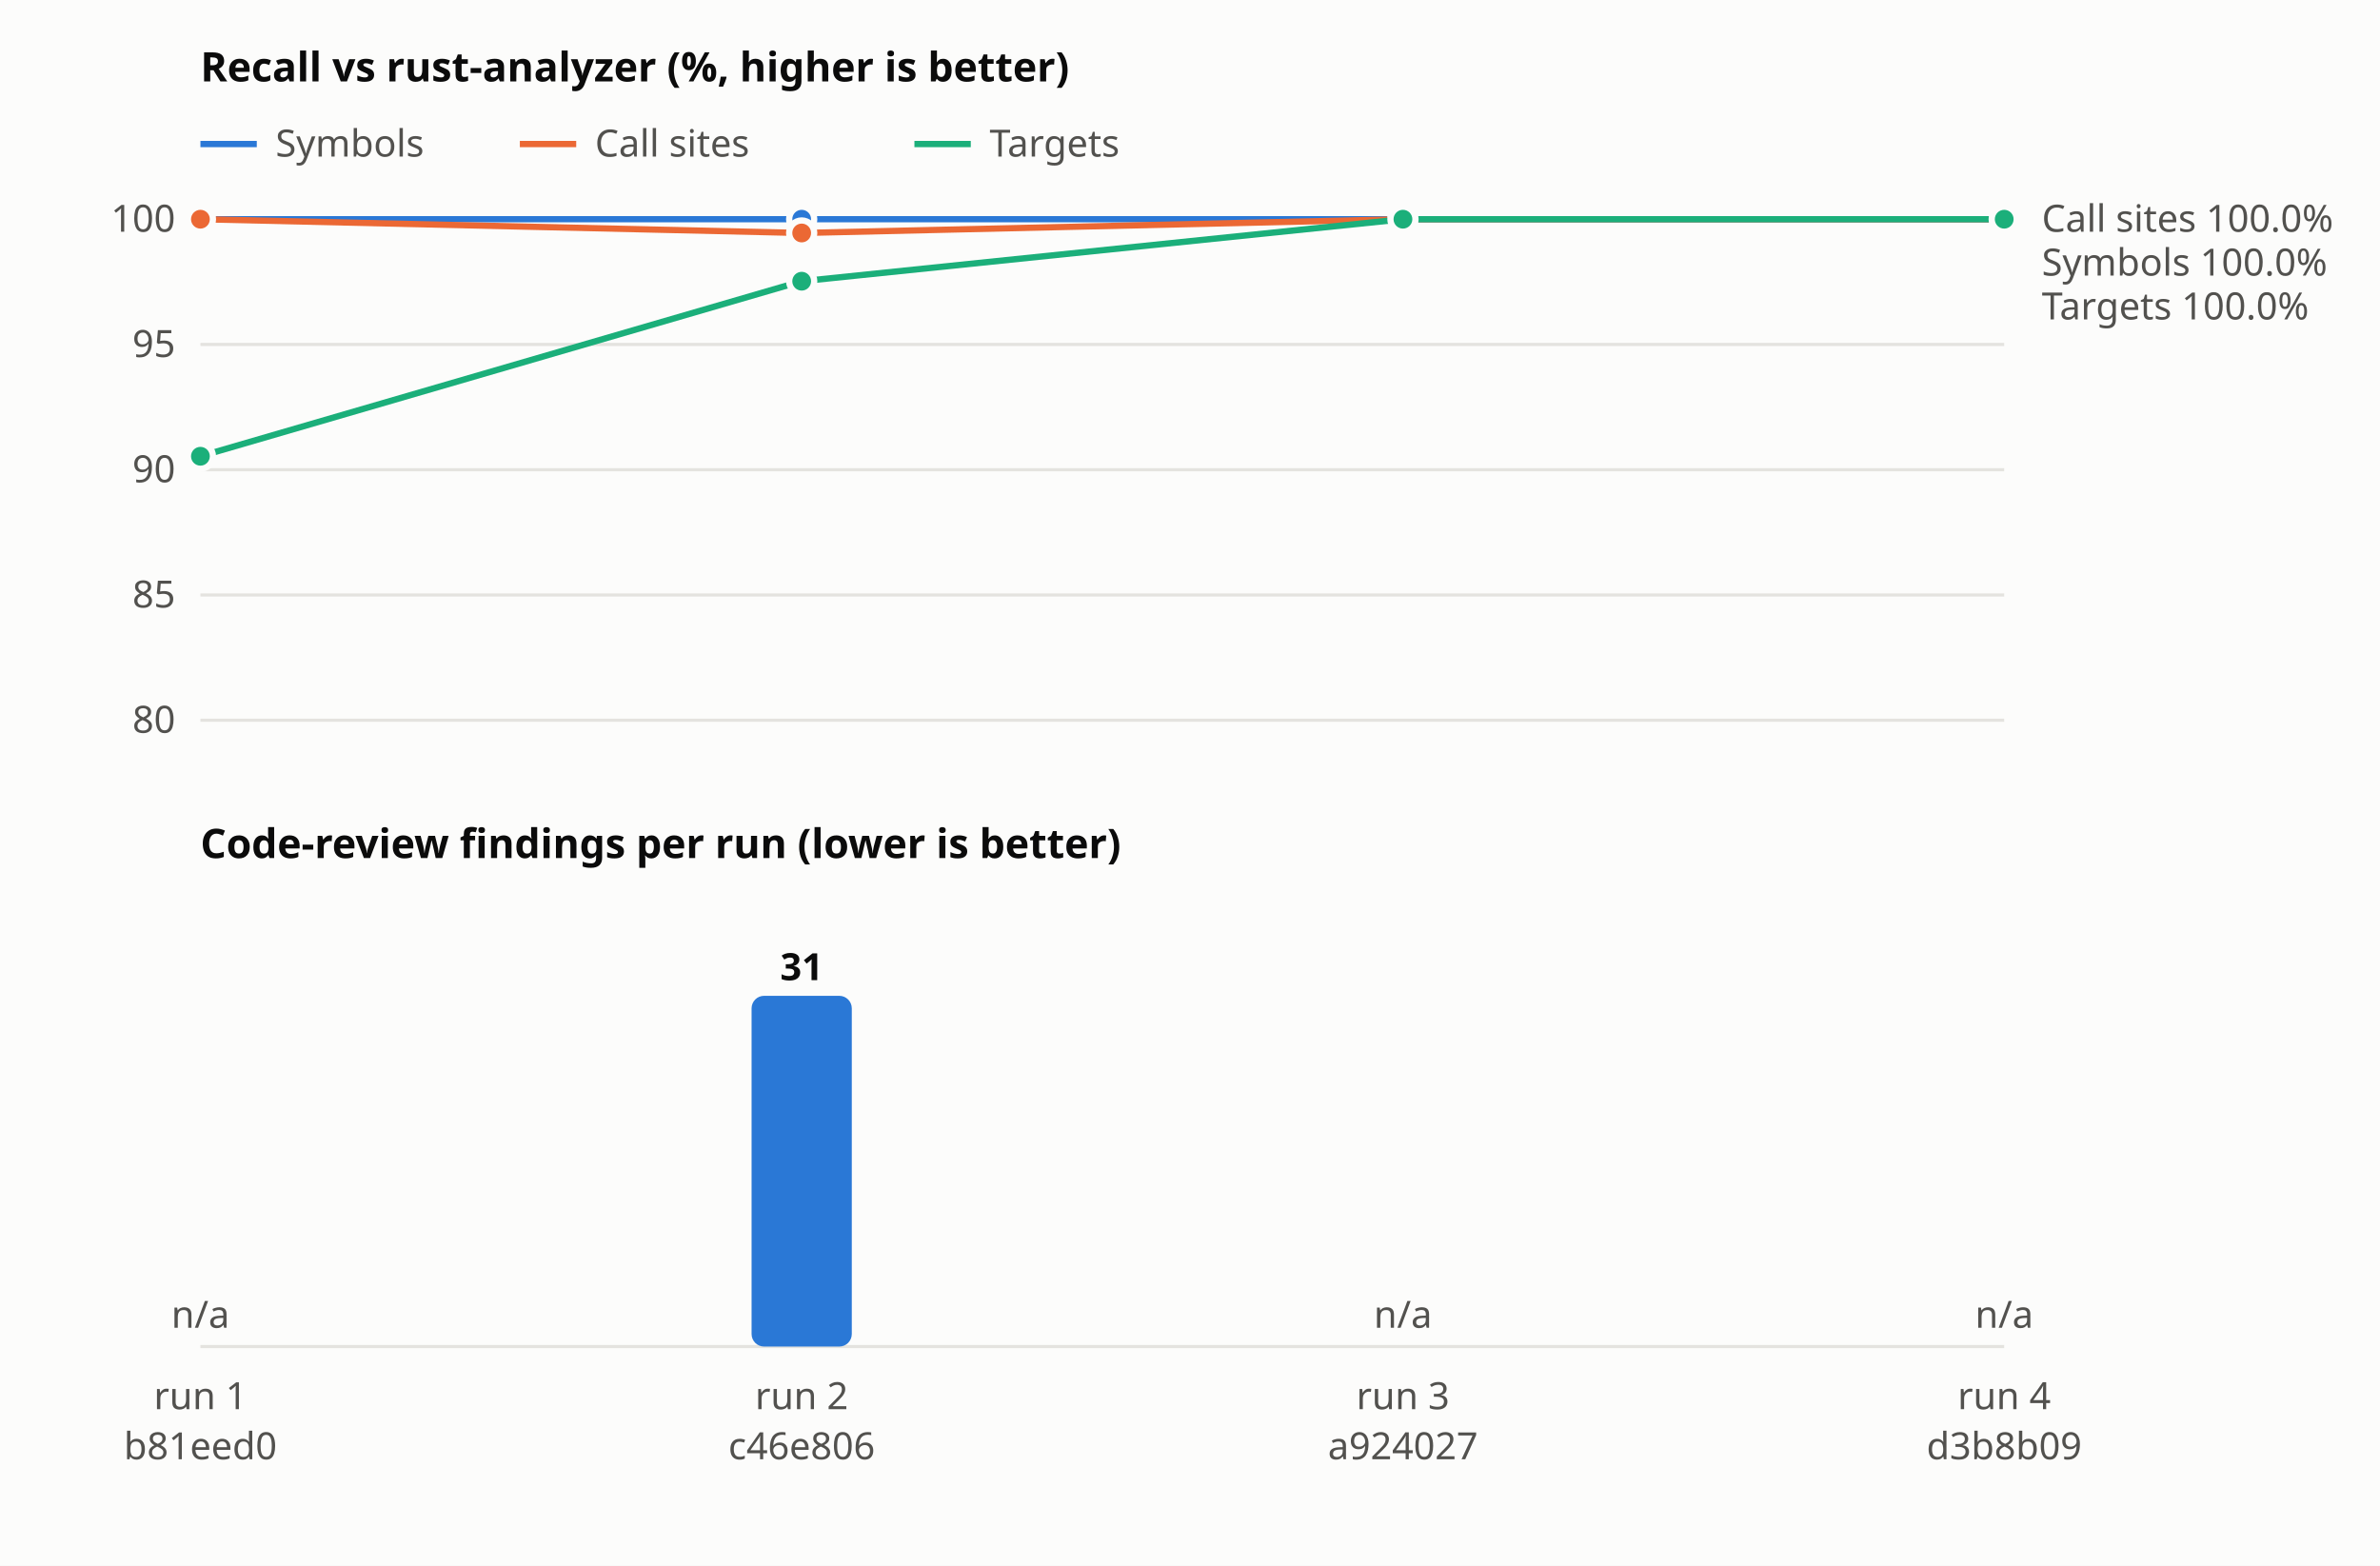
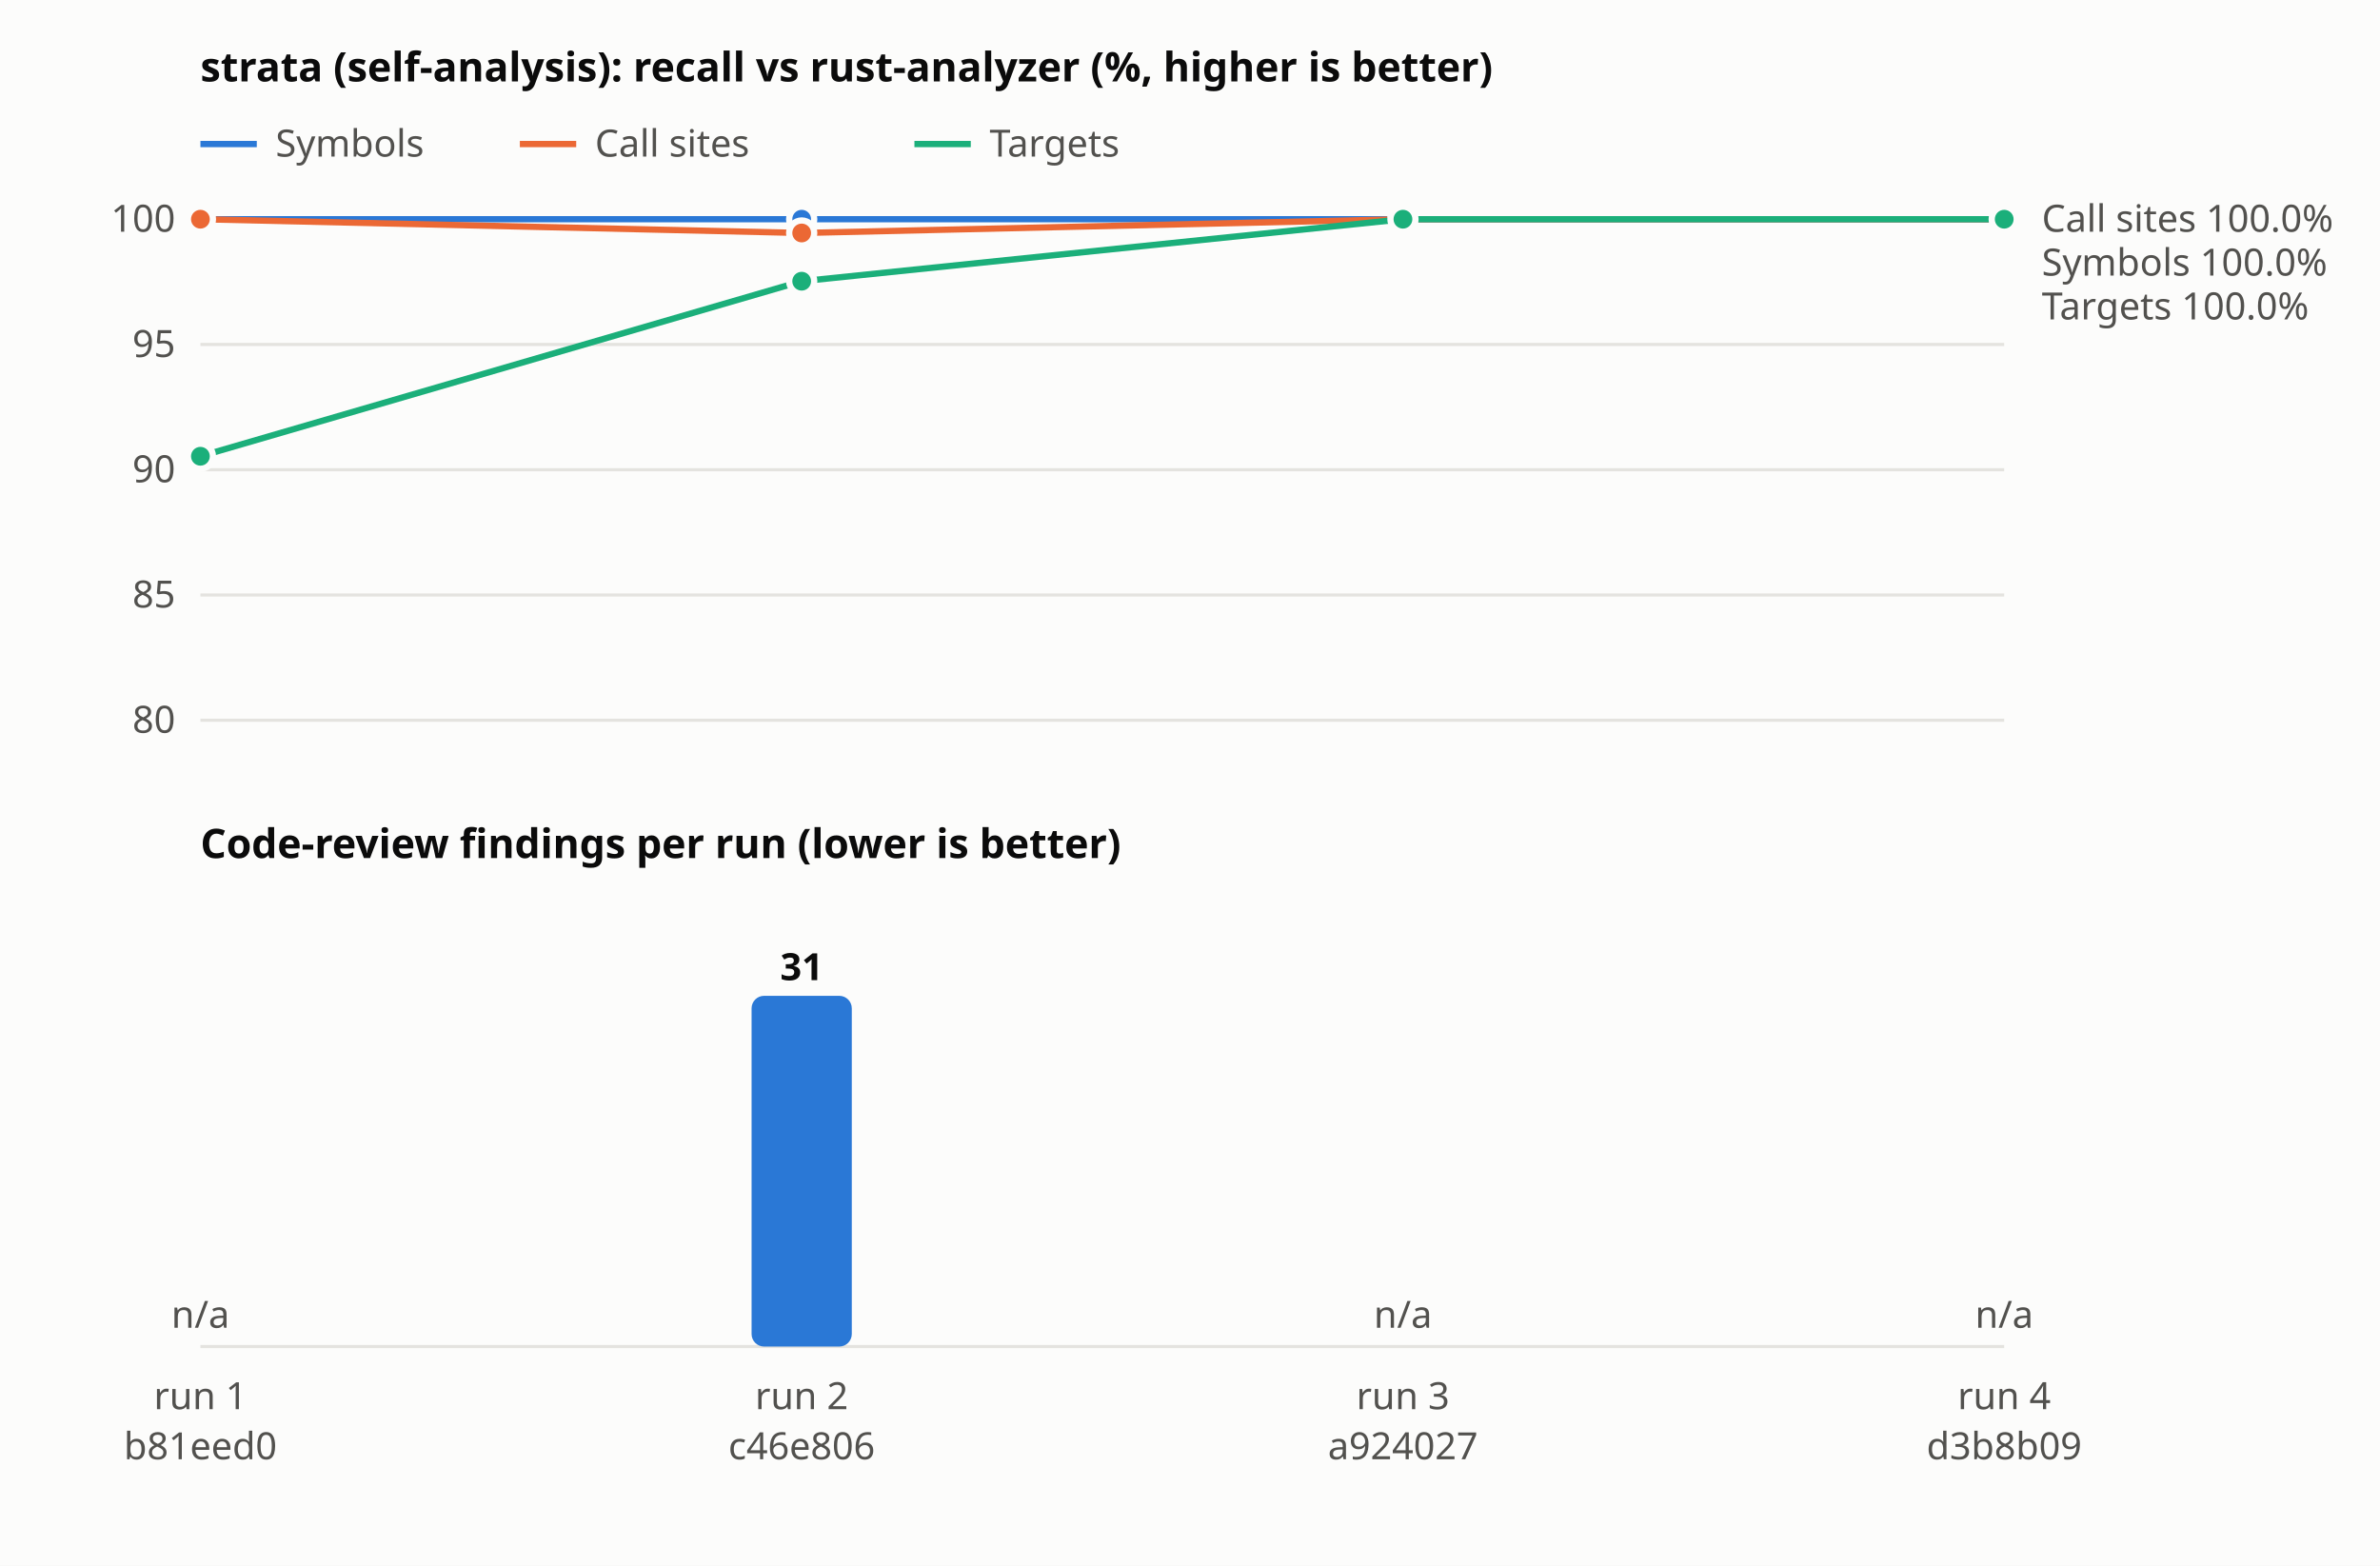
<svg xmlns="http://www.w3.org/2000/svg" viewBox="0 0 760 500" width="760" height="500" role="img" aria-labelledby="t d">
  <style>
.bg{fill:#fcfcfb} text{font:12px system-ui,sans-serif;fill:#52514e} .h{font-weight:600;fill:#0b0b0b;font-size:13px}
.v{fill:#0b0b0b;font-weight:600} .grid{stroke:#e4e3df;stroke-width:1} .ln{fill:none;stroke-width:2;stroke-linejoin:round}
.s1{stroke:#2a78d6} .s2{stroke:#eb6834} .s3{stroke:#1baf7a}
.d1{fill:#2a78d6} .d2{fill:#eb6834} .d3{fill:#1baf7a} .dot{stroke:#fcfcfb;stroke-width:2} .bar{fill:#2a78d6}
@media (prefers-color-scheme:dark){.bg{fill:#1a1a19} text{fill:#c3c2b7} .h,.v{fill:#fff} .grid{stroke:#34332f}
.s1{stroke:#3987e5} .s2{stroke:#d95926} .s3{stroke:#199e70} .d1{fill:#3987e5} .d2{fill:#d95926} .d3{fill:#199e70}
.dot{stroke:#1a1a19} .bar{fill:#3987e5}}
</style>
  <rect class="bg" width="760" height="500" />
-   <text class="h" x="64" y="26">Recall vs rust-analyzer (%, higher is better)</text>
+   <text class="h" x="64" y="26">strata (self-analysis): recall vs rust-analyzer (%, higher is better)</text>
  <line class="ln s1" x1="64" x2="82" y1="46" y2="46" />
  <text x="88" y="50">Symbols</text>
  <line class="ln s2" x1="166" x2="184" y1="46" y2="46" />
  <text x="190" y="50">Call sites</text>
  <line class="ln s3" x1="292" x2="310" y1="46" y2="46" />
  <text x="316" y="50">Targets</text>
  <line class="grid" x1="64" x2="640" y1="230.0" y2="230.0" />
  <text x="56" y="234.0" text-anchor="end">80</text>
  <line class="grid" x1="64" x2="640" y1="190.0" y2="190.0" />
  <text x="56" y="194.0" text-anchor="end">85</text>
  <line class="grid" x1="64" x2="640" y1="150.0" y2="150.0" />
  <text x="56" y="154.0" text-anchor="end">90</text>
  <line class="grid" x1="64" x2="640" y1="110.0" y2="110.0" />
  <text x="56" y="114.0" text-anchor="end">95</text>
  <line class="grid" x1="64" x2="640" y1="70.0" y2="70.0" />
  <text x="56" y="74.0" text-anchor="end">100</text>
  <polyline class="ln s1" points="64.0,70.0 256.0,70.0 448.0,70.0 640.0,70.0" />
  <circle class="dot d1" cx="64.0" cy="70.0" r="4" />
  <circle class="dot d1" cx="256.0" cy="70.0" r="4" />
  <circle class="dot d1" cx="448.0" cy="70.0" r="4" />
  <circle class="dot d1" cx="640.0" cy="70.0" r="4" />
  <polyline class="ln s2" points="64.0,70.0 256.0,74.4 448.0,70.0 640.0,70.0" />
  <circle class="dot d2" cx="64.0" cy="70.0" r="4" />
  <circle class="dot d2" cx="256.0" cy="74.4" r="4" />
  <circle class="dot d2" cx="448.0" cy="70.0" r="4" />
  <circle class="dot d2" cx="640.0" cy="70.0" r="4" />
  <polyline class="ln s3" points="64.0,145.7 256.0,89.8 448.0,70.0 640.0,70.0" />
  <circle class="dot d3" cx="64.0" cy="145.7" r="4" />
  <circle class="dot d3" cx="256.0" cy="89.8" r="4" />
  <circle class="dot d3" cx="448.0" cy="70.0" r="4" />
  <circle class="dot d3" cx="640.0" cy="70.0" r="4" />
  <text x="652" y="74.0">Call sites 100.0%</text>
  <text x="652" y="88.0">Symbols 100.0%</text>
  <text x="652" y="102.0">Targets 100.0%</text>
  <text class="h" x="64" y="274">Code-review findings per run (lower is better)</text>
  <line class="grid" x1="64" x2="640" y1="430" y2="430" />
  <text x="64.0" y="424" text-anchor="middle">n/a</text>
  <rect class="bar" x="240.0" y="318.0" width="32" height="112.0" rx="4" />
  <text class="v" x="256.0" y="313.0" text-anchor="middle">31</text>
  <text x="448.0" y="424" text-anchor="middle">n/a</text>
  <text x="640.0" y="424" text-anchor="middle">n/a</text>
  <text x="64.0" y="450" text-anchor="middle">run 1</text>
  <text x="64.0" y="466" text-anchor="middle">b81eed0</text>
  <text x="256.0" y="450" text-anchor="middle">run 2</text>
  <text x="256.0" y="466" text-anchor="middle">c46e806</text>
  <text x="448.0" y="450" text-anchor="middle">run 3</text>
  <text x="448.0" y="466" text-anchor="middle">a924027</text>
  <text x="640.0" y="450" text-anchor="middle">run 4</text>
  <text x="640.0" y="466" text-anchor="middle">d3b8b09</text>
</svg>
